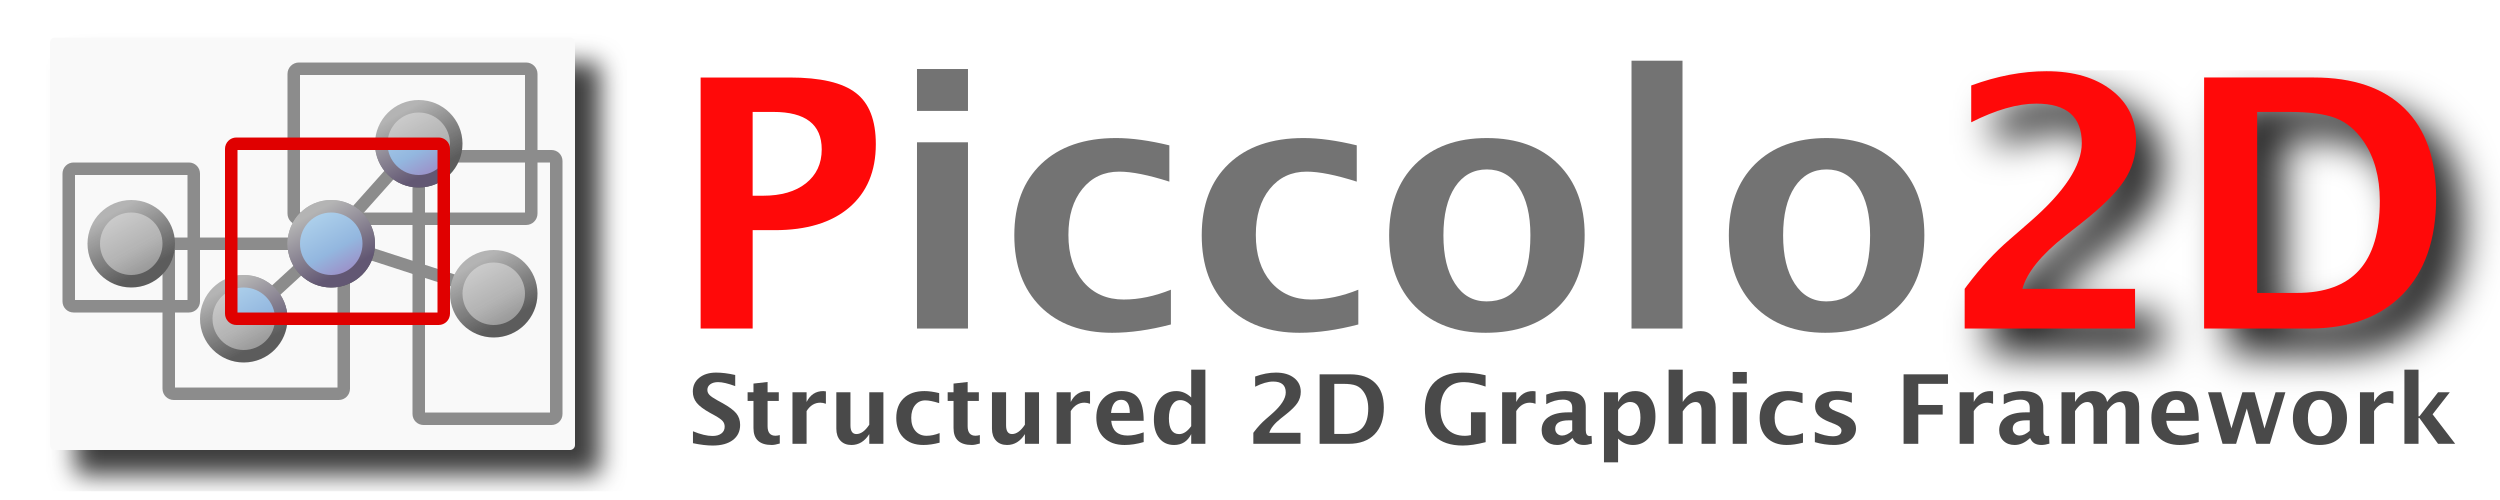
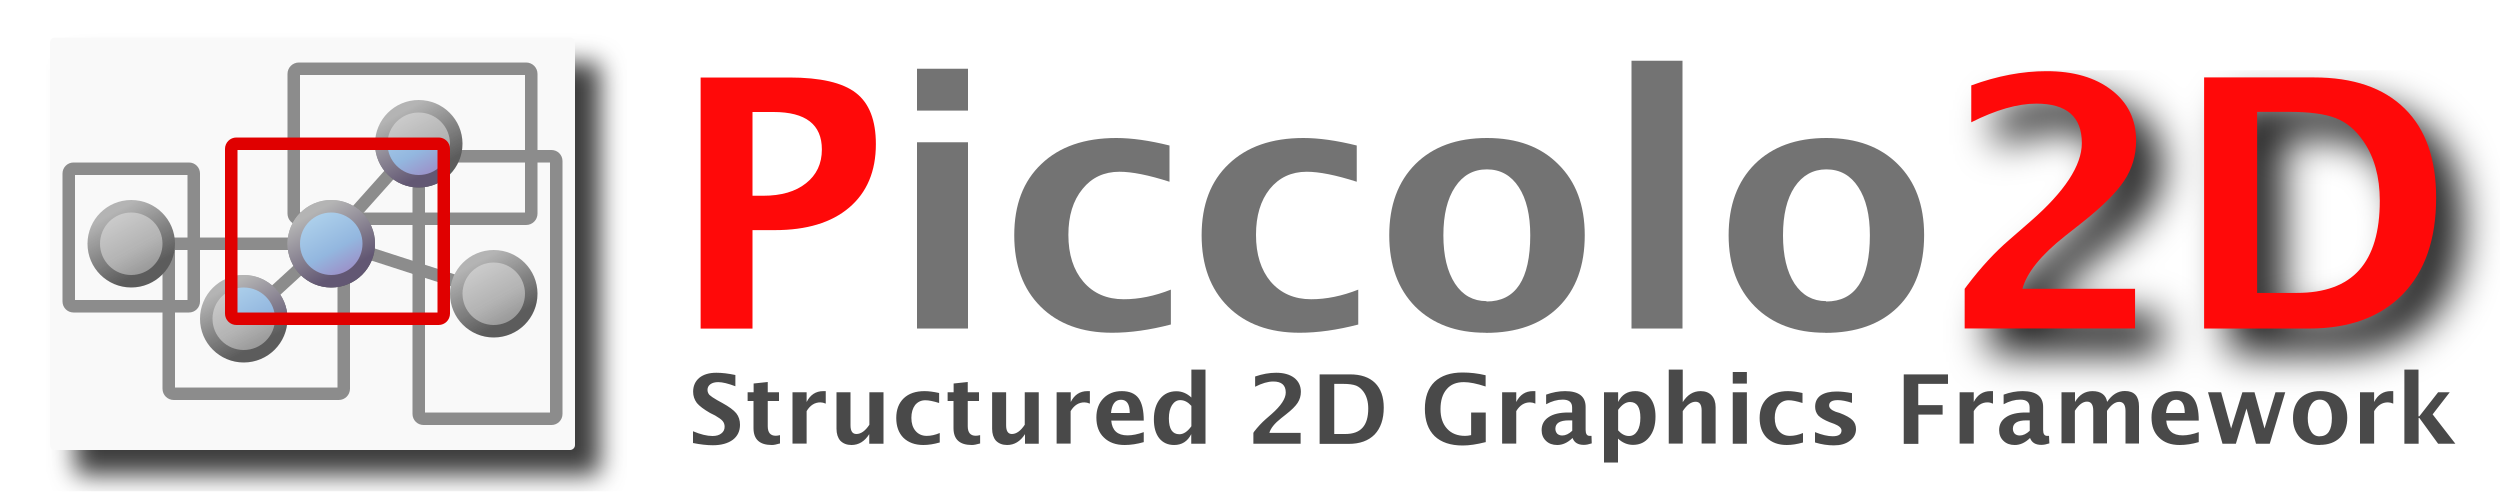
- <svg xmlns="http://www.w3.org/2000/svg" xmlns:xlink="http://www.w3.org/1999/xlink" enable-background="new" style="enable-background:new" version="1.1" id="svg2" viewBox="0 0 200 40" height="40" width="200">
-   <defs id="defs4">
-     <g style="display:inline;enable-background:new" id="g1">
-       <use xlink:href="#c1" id="use5785" x="0" y="0" width="100%" height="100%" />
-       <use transform="translate(-16,1.1920929e-7)" height="100%" width="100%" y="0" x="0" id="use5787" xlink:href="#c1" />
-       <use transform="translate(-7,6.000002)" xlink:href="#c1" id="use5789" x="0" y="0" width="100%" height="100%" />
-       <use transform="translate(13,4.000002)" height="100%" width="100%" y="0" x="0" id="use5791" xlink:href="#c1" />
-       <use transform="translate(7,-7.999998)" xlink:href="#c1" id="use5793" x="0" y="0" width="100%" height="100%" />
+ <svg xmlns="http://www.w3.org/2000/svg" xmlns:xlink="http://www.w3.org/1999/xlink" enable-background="new" viewBox="0 0 200 40" height="40" width="200">
+   <defs>
+     <g id="h" enable-background="new">
+       <use xlink:href="#a" width="100%" height="100%" />
+       <use transform="translate(-16,1.1920929e-7)" height="100%" width="100%" xlink:href="#a" />
+       <use transform="translate(-7,6.000002)" xlink:href="#a" width="100%" height="100%" />
+       <use transform="translate(13,4.000002)" height="100%" width="100%" xlink:href="#a" />
+       <use transform="translate(7,-7.999998)" xlink:href="#a" width="100%" height="100%" />
    </g>
-     <circle r="3" style="display:inline;opacity:1;fill:url(#linearGradient4994);fill-opacity:1;stroke:url(#linearGradient4996);stroke-width:1;stroke-linecap:round;stroke-linejoin:round;stroke-miterlimit:4;stroke-dasharray:none;stroke-opacity:1;enable-background:new" id="c1" cx="26.5" cy="19.5" />
-     <linearGradient id="linearGradient5889">
-       <stop style="stop-color:#afd2ec;stop-opacity:1;" offset="0" id="stop5891" />
-       <stop id="stop5893" offset="0.651" style="stop-color:#93b7df;stop-opacity:1;" />
-       <stop style="stop-color:#9b95cb;stop-opacity:1;" offset="1" id="stop5895" />
+     <circle r="3" id="a" cx="26.5" cy="19.5" fill="url(#b)" stroke="url(#c)" stroke-linecap="round" stroke-linejoin="round" enable-background="new" />
+     <linearGradient id="d">
+       <stop offset="0" stop-color="#afd2ec" />
+       <stop offset=".65" stop-color="#93b7df" />
+       <stop offset="1" stop-color="#9b95cb" />
    </linearGradient>
-     <linearGradient id="linearGradient4316">
-       <stop id="stop4318" offset="0" style="stop-color:#b4b4b4;stop-opacity:1;" />
-       <stop id="stop4320" offset="1" style="stop-color:#625773;stop-opacity:1;" />
+     <linearGradient id="e">
+       <stop offset="0" stop-color="#b4b4b4" />
+       <stop offset="1" stop-color="#625773" />
    </linearGradient>
-     <filter id="filter3553" width="1.4" height="1.4" style="color-interpolation-filters:sRGB">
-       <feFlood id="feFlood3555" result="flood" flood-color="rgb(0,0,0)" flood-opacity="0.9" />
-       <feComposite id="feComposite3557" result="composite1" operator="in" in2="SourceGraphic" in="flood" />
-       <feGaussianBlur id="feGaussianBlur3559" result="blur" stdDeviation="4" in="composite1" />
-       <feOffset id="feOffset3561" result="offset" dy="5" dx="5" />
-       <feComposite id="feComposite3563" result="composite2" operator="over" in2="offset" in="SourceGraphic" />
+     <filter id="f" width="1.4" height="1.4" color-interpolation-filters="sRGB">
+       <feFlood result="flood" flood-color="#000" flood-opacity=".9" />
+       <feComposite result="composite1" operator="in" in2="SourceGraphic" in="flood" />
+       <feGaussianBlur result="blur" stdDeviation="4" in="composite1" />
+       <feOffset result="offset" dy="5" dx="5" />
+       <feComposite result="composite2" in2="offset" in="SourceGraphic" />
    </filter>
-     <filter id="filter4528" style="color-interpolation-filters:sRGB">
-       <feFlood id="feFlood4530" result="flood" flood-color="rgb(0,0,0)" flood-opacity="0.95" />
-       <feComposite id="feComposite4532" result="composite1" operator="in" in2="SourceGraphic" in="flood" />
-       <feGaussianBlur id="feGaussianBlur4534" result="blur" stdDeviation="1" in="composite1" />
-       <feOffset id="feOffset4536" result="offset" dy="2" dx="2" />
-       <feComposite id="feComposite4538" result="composite2" operator="over" in2="offset" in="SourceGraphic" />
+     <filter id="g" color-interpolation-filters="sRGB">
+       <feFlood result="flood" flood-color="#000" flood-opacity=".95" />
+       <feComposite result="composite1" operator="in" in2="SourceGraphic" in="flood" />
+       <feGaussianBlur result="blur" stdDeviation="1" in="composite1" />
+       <feOffset result="offset" dy="2" dx="2" />
+       <feComposite result="composite2" in2="offset" in="SourceGraphic" />
    </filter>
-     <filter id="sat0">
-       <feColorMatrix id="feColorMatrix3474" values="0.0" type="saturate" in="SourceGraphic" />
+     <filter id="i">
+       <feColorMatrix values="0" type="saturate" in="SourceGraphic" />
    </filter>
-     <linearGradient y2="52.317" x2="27.987" y1="40.841" x1="21.66" gradientTransform="matrix(0.3999999,0,0,0.4,16.21249,0.787497)" gradientUnits="userSpaceOnUse" id="linearGradient4994" xlink:href="#linearGradient5889" />
-     <linearGradient y2="52.317" x2="27.987" y1="40.841" x1="21.66" gradientTransform="matrix(0.3999999,0,0,0.4,16.21249,0.787497)" gradientUnits="userSpaceOnUse" id="linearGradient4996" xlink:href="#linearGradient4316" />
-     <clipPath id="clipPath6076" clipPathUnits="userSpaceOnUse">
-       <rect style="display:inline;opacity:1;fill:none;fill-opacity:1;stroke:#d947eb;stroke-width:0.5;stroke-linecap:round;stroke-linejoin:round;stroke-miterlimit:4;stroke-dasharray:none;stroke-opacity:0.781;enable-background:new" id="rect6078" width="17" height="14" x="18.5" y="11.5" rx="0.41" />
+     <linearGradient y2="52.32" x2="27.99" y1="40.84" x1="21.66" gradientTransform="matrix(0.3999999,0,0,0.4,16.21249,0.787497)" gradientUnits="userSpaceOnUse" id="b" xlink:href="#d" />
+     <linearGradient y2="52.32" x2="27.99" y1="40.84" x1="21.66" gradientTransform="matrix(0.3999999,0,0,0.4,16.21249,0.787497)" gradientUnits="userSpaceOnUse" id="c" xlink:href="#e" />
+     <clipPath id="j">
+       <rect width="17" height="14" x="18.5" y="11.5" rx=".41" fill="none" stroke="#d947eb" stroke-width=".5" stroke-linecap="round" stroke-linejoin="round" stroke-opacity=".78" enable-background="new" />
    </clipPath>
  </defs>
-   <g transform="translate(0,-59.99994)" id="g4208" style="display:inline">
-     <path d="m 56.05,86.284 0,-20.084 7.111,0 q 3.721,0 5.306,1.235 1.599,1.221 1.599,4.098 0,3.257 -2.136,5.075 -2.122,1.805 -5.953,1.805 l -1.764,0 0,7.871 -4.162,0 z m 4.162,-10.626 0.827,0 q 2.177,0 3.431,-0.991 1.268,-1.004 1.268,-2.714 0,-2.999 -3.872,-2.999 l -1.654,0 0,6.704 z" style="font-style:normal;font-variant:normal;font-weight:600;font-stretch:normal;font-size:medium;line-height:125%;font-family:'Lucida Grande';-inkscape-font-specification:'Lucida Grande, Semi-Bold';text-align:start;letter-spacing:0px;word-spacing:0px;writing-mode:lr-tb;text-anchor:start;fill:#ff0909;fill-opacity:1;stroke:none;stroke-width:1px;stroke-linecap:butt;stroke-linejoin:miter;stroke-opacity:1" id="path4294" />
-     <g transform="matrix(0.4031868,0,0,0.3970295,0.5674684,60.29777)" style="fill:#737373;fill-opacity:1" id="g56">
-       <path d="m 180.54,65.451 0,-37.529 10.117,0 0,37.529 -10.117,0 z m 0,-43.853 0,-8.442 10.117,0 0,8.442 -10.117,0 z" style="font-style:normal;font-variant:normal;font-weight:600;font-stretch:normal;font-size:medium;line-height:125%;font-family:'Lucida Grande';-inkscape-font-specification:'Lucida Grande, Semi-Bold';text-align:start;letter-spacing:0px;word-spacing:0px;writing-mode:lr-tb;text-anchor:start;fill:#737373;fill-opacity:1;stroke:none;stroke-width:1px;stroke-linecap:butt;stroke-linejoin:miter;stroke-opacity:1" id="path4296" />
-       <path d="m 230.921,64.63 q -6.289,1.675 -11.655,1.675 -8.989,0 -14.219,-5.264 -5.195,-5.298 -5.195,-14.39 0,-9.194 5.366,-14.39 5.366,-5.195 14.834,-5.195 4.58,0 10.562,1.47 l 0,7.314 q -6.221,-2.017 -9.946,-2.017 -4.546,0 -7.314,3.486 -2.769,3.486 -2.769,9.263 0,5.913 2.974,9.468 3.008,3.555 7.998,3.555 4.546,0 9.365,-1.982 l 0,7.007 z" style="font-style:normal;font-variant:normal;font-weight:600;font-stretch:normal;font-size:medium;line-height:125%;font-family:'Lucida Grande';-inkscape-font-specification:'Lucida Grande, Semi-Bold';text-align:start;letter-spacing:0px;word-spacing:0px;writing-mode:lr-tb;text-anchor:start;fill:#737373;fill-opacity:1;stroke:none;stroke-width:1px;stroke-linecap:butt;stroke-linejoin:miter;stroke-opacity:1" id="path4298" />
-       <path d="m 268.108,64.63 q -6.289,1.675 -11.655,1.675 -8.989,0 -14.219,-5.264 -5.195,-5.298 -5.195,-14.39 0,-9.194 5.366,-14.39 5.366,-5.195 14.834,-5.195 4.58,0 10.562,1.47 l 0,7.314 q -6.221,-2.017 -9.946,-2.017 -4.546,0 -7.314,3.486 -2.769,3.486 -2.769,9.263 0,5.913 2.974,9.468 3.008,3.555 7.998,3.555 4.546,0 9.365,-1.982 l 0,7.007 z" style="font-style:normal;font-variant:normal;font-weight:600;font-stretch:normal;font-size:medium;line-height:125%;font-family:'Lucida Grande';-inkscape-font-specification:'Lucida Grande, Semi-Bold';text-align:start;letter-spacing:0px;word-spacing:0px;writing-mode:lr-tb;text-anchor:start;fill:#737373;fill-opacity:1;stroke:none;stroke-width:1px;stroke-linecap:butt;stroke-linejoin:miter;stroke-opacity:1" id="path4300" />
-       <path d="m 293.367,66.305 q -8.784,0 -13.979,-5.298 -5.161,-5.332 -5.161,-14.321 0,-9.092 5.195,-14.355 5.229,-5.264 14.185,-5.264 8.989,0 14.185,5.264 5.229,5.264 5.229,14.287 0,9.229 -5.229,14.458 -5.229,5.229 -14.424,5.229 z m 0.171,-6.323 q 8.716,0 8.716,-13.364 0,-6.118 -2.324,-9.673 -2.29,-3.555 -6.323,-3.555 -3.999,0 -6.323,3.555 -2.29,3.555 -2.29,9.741 0,6.118 2.29,9.707 2.29,3.589 6.255,3.589 z" style="font-style:normal;font-variant:normal;font-weight:600;font-stretch:normal;font-size:medium;line-height:125%;font-family:'Lucida Grande';-inkscape-font-specification:'Lucida Grande, Semi-Bold';text-align:start;letter-spacing:0px;word-spacing:0px;writing-mode:lr-tb;text-anchor:start;fill:#737373;fill-opacity:1;stroke:none;stroke-width:1px;stroke-linecap:butt;stroke-linejoin:miter;stroke-opacity:1" id="path4302" />
-       <path d="m 322.317,65.451 0,-53.97 10.117,0 0,53.97 -10.117,0 z" style="font-style:normal;font-variant:normal;font-weight:600;font-stretch:normal;font-size:medium;line-height:125%;font-family:'Lucida Grande';-inkscape-font-specification:'Lucida Grande, Semi-Bold';text-align:start;letter-spacing:0px;word-spacing:0px;writing-mode:lr-tb;text-anchor:start;fill:#737373;fill-opacity:1;stroke:none;stroke-width:1px;stroke-linecap:butt;stroke-linejoin:miter;stroke-opacity:1" id="path4304" />
-       <path d="m 360.769,66.305 q -8.784,0 -13.979,-5.298 -5.161,-5.332 -5.161,-14.321 0,-9.092 5.195,-14.355 5.229,-5.264 14.185,-5.264 8.989,0 14.185,5.264 5.229,5.264 5.229,14.287 0,9.229 -5.229,14.458 -5.229,5.229 -14.424,5.229 z m 0.171,-6.323 q 8.716,0 8.716,-13.364 0,-6.118 -2.324,-9.673 -2.29,-3.555 -6.323,-3.555 -3.999,0 -6.323,3.555 -2.29,3.555 -2.29,9.741 0,6.118 2.29,9.707 2.29,3.589 6.255,3.589 z" style="font-style:normal;font-variant:normal;font-weight:600;font-stretch:normal;font-size:medium;line-height:125%;font-family:'Lucida Grande';-inkscape-font-specification:'Lucida Grande, Semi-Bold';text-align:start;letter-spacing:0px;word-spacing:0px;writing-mode:lr-tb;text-anchor:start;fill:#737373;fill-opacity:1;stroke:none;stroke-width:1px;stroke-linecap:butt;stroke-linejoin:miter;stroke-opacity:1" id="path4306" />
+   <g font-weight="600" font-family="Lucida Grande" letter-spacing="0" word-spacing="0">
+     <path d="M56.05 26.28V6.2h7.1q3.73 0 5.32 1.23 1.6 1.23 1.6 4.1 0 3.26-2.14 5.08-2.12 1.8-5.95 1.8H60.2v7.88h-4.15zm4.16-10.62h.84q2.18 0 3.43-1 1.27-1 1.27-2.7 0-3-3.87-3H60.2v6.7z" style="line-height:125%;-inkscape-font-specification:'Lucida Grande, Semi-Bold';text-align:start" fill="#ff0909" />
+     <g fill="#737373">
+       <path d="M73.36 26.28v-14.9h4.08v14.9h-4.08zm0-17.4V5.5h4.08v3.35h-4.08zM93.67 25.96q-2.53.66-4.7.66-3.62 0-5.73-2.1-2.1-2.1-2.1-5.7 0-3.65 2.17-5.7 2.17-2.08 6-2.08 1.84 0 4.25.6v2.9q-2.5-.8-4-.8-1.85 0-2.96 1.38-1.13 1.38-1.13 3.67 0 2.34 1.2 3.75 1.2 1.4 3.23 1.4 1.83 0 3.77-.77v2.78zM108.67 25.96q-2.54.66-4.7.66-3.63 0-5.74-2.1-2.1-2.1-2.1-5.7 0-3.65 2.17-5.7 2.17-2.08 5.98-2.08 1.85 0 4.26.6v2.9q-2.5-.8-4-.8-1.84 0-2.96 1.38-1.1 1.38-1.1 3.67 0 2.34 1.18 3.75 1.22 1.4 3.23 1.4 1.82 0 3.77-.77v2.78zM118.85 26.62q-3.54 0-5.64-2.1-2.07-2.12-2.07-5.7 0-3.6 2.1-5.7 2.1-2.08 5.72-2.08 3.62 0 5.7 2.1 2.12 2.08 2.12 5.67 0 3.67-2.1 5.75-2.1 2.07-5.82 2.07zm.07-2.5q3.5 0 3.5-5.3 0-2.44-.92-3.85-.93-1.42-2.55-1.42-1.62 0-2.55 1.42-.93 1.4-.93 3.86 0 2.43.93 3.86.92 1.4 2.52 1.4zM130.52 26.28V4.86h4.08v21.42h-4.08zM146.02 26.62q-3.54 0-5.63-2.1-2.1-2.12-2.1-5.7 0-3.6 2.1-5.7 2.1-2.08 5.72-2.08 3.63 0 5.72 2.1 2.1 2.08 2.1 5.67 0 3.67-2.1 5.75-2.1 2.07-5.82 2.07zm.07-2.5q3.5 0 3.5-5.3 0-2.44-.93-3.85-.92-1.42-2.55-1.42-1.6 0-2.55 1.42-.92 1.4-.92 3.86 0 2.43.92 3.86.93 1.4 2.52 1.4z" style="line-height:125%;-inkscape-font-specification:'Lucida Grande, Semi-Bold';text-align:start" />
    </g>
-     <g transform="matrix(0.4031868,0,0,0.3970295,0.5674684,60.29777)" style="fill:#ff0909;fill-opacity:1;filter:url(#filter3553)" id="g3549">
-       <path id="path4308" style="font-style:normal;font-variant:normal;font-weight:600;font-stretch:normal;font-size:medium;line-height:125%;font-family:'Lucida Grande';-inkscape-font-specification:'Lucida Grande, Semi-Bold';text-align:start;letter-spacing:0px;word-spacing:0px;writing-mode:lr-tb;text-anchor:start;fill:#ff0909;fill-opacity:1;stroke:none;stroke-width:1px;stroke-linecap:butt;stroke-linejoin:miter;stroke-opacity:1" d="m 388.421,65.451 0,-7.998 0.547,-0.752 q 4.067,-5.435 8.34,-9.16 l 4.136,-3.657 q 10.22,-9.023 10.22,-15.825 0,-7.93 -9.023,-7.93 -5.571,0 -12.92,3.76 l 0,-7.417 q 7.725,-2.871 14.937,-2.871 8.066,0 12.92,3.828 4.854,3.794 4.854,10.186 0,4.409 -2.358,8.032 -2.358,3.623 -8.306,8.408 l -3.418,2.734 q -7.144,5.742 -8.477,10.664 l 22.354,0 0,7.998 -33.804,0 z" />
-       <path id="path4310" style="font-style:normal;font-variant:normal;font-weight:600;font-stretch:normal;font-size:medium;line-height:125%;font-family:'Lucida Grande';-inkscape-font-specification:'Lucida Grande, Semi-Bold';text-align:start;letter-spacing:0px;word-spacing:0px;writing-mode:lr-tb;text-anchor:start;fill:#ff0909;fill-opacity:1;stroke:none;stroke-width:1px;stroke-linecap:butt;stroke-linejoin:miter;stroke-opacity:1" d="m 435.93,65.451 0,-50.586 21.772,0 q 11.758,0 18.013,6.255 6.255,6.221 6.255,17.979 0,12.51 -6.631,19.448 -6.631,6.904 -18.56,6.904 l -20.85,0 z m 10.527,-7.178 7.861,0 q 8.306,0 12.373,-4.58 4.102,-4.614 4.102,-13.979 0,-7.246 -3.281,-12.065 -2.256,-3.315 -5.435,-4.58 -3.179,-1.265 -9.263,-1.265 l -6.357,0 0,36.47 z" />
+     <g transform="translate(0,-59.99994) matrix(0.4031868,0,0,0.3970295,0.5674684,60.29777)" fill="#ff0909" filter="url(#f)">
+       <path style="line-height:125%;-inkscape-font-specification:'Lucida Grande, Semi-Bold';text-align:start" d="M388.42 65.45v-8l.55-.75q4.06-5.43 8.34-9.16l4.14-3.66q10.22-9.02 10.22-15.82 0-7.93-9.02-7.93-5.57 0-12.92 3.76v-7.43q7.72-2.87 14.94-2.87 8.06 0 12.92 3.83 4.85 3.8 4.85 10.18 0 4.42-2.36 8.05-2.36 3.62-8.3 8.4l-3.42 2.74q-7.15 5.73-8.48 10.65h22.35v8h-33.8zM435.93 65.45v-50.6h21.77q11.76 0 18.02 6.27 6.25 6.22 6.25 17.98 0 12.5-6.63 19.45-6.63 6.9-18.56 6.9h-20.85zm10.53-7.18h7.86q8.3 0 12.37-4.58 4.1-4.62 4.1-14 0-7.23-3.3-12.05-2.24-3.32-5.42-4.58-3.18-1.27-9.26-1.27h-6.36v36.47z" />
    </g>
-     <g transform="matrix(0.4031868,0,0,0.3970295,0.5674684,60.29777)" id="text4230" style="font-style:normal;font-variant:normal;font-weight:600;font-stretch:normal;font-size:19.375px;line-height:125%;font-family:'Lucida Grande';-inkscape-font-specification:'Lucida Grande, Semi-Bold';text-align:start;letter-spacing:0px;word-spacing:0px;writing-mode:lr-tb;text-anchor:start;fill:#494949;fill-opacity:1;stroke:none;stroke-width:1px;stroke-linecap:butt;stroke-linejoin:miter;stroke-opacity:1">
-       <path style="fill:#494949;fill-opacity:1" id="path4235" d="m 136.091,88.553 0,-2.403 q 2.261,0.946 3.869,0.946 1.126,0 1.769,-0.501 0.653,-0.501 0.653,-1.362 0,-0.681 -0.407,-1.145 -0.407,-0.473 -1.542,-1.116 l -0.937,-0.52 q -1.883,-1.06 -2.658,-2.025 -0.776,-0.974 -0.776,-2.271 0,-1.731 1.268,-2.781 1.277,-1.05 3.368,-1.05 1.675,0 3.775,0.482 l 0,2.242 q -2.148,-0.804 -3.396,-0.804 -0.965,0 -1.552,0.435 -0.577,0.426 -0.577,1.126 0,0.577 0.407,1.012 0.407,0.435 1.533,1.069 l 1.003,0.558 q 2.025,1.135 2.791,2.091 0.766,0.956 0.766,2.327 0,1.949 -1.447,3.056 -1.447,1.107 -3.992,1.107 -1.684,0 -3.917,-0.473 z" />
-       <path style="fill:#494949;fill-opacity:1" id="path4237" d="m 153.318,88.619 q -1.003,0.293 -1.58,0.293 -3.642,0 -3.642,-3.406 l 0,-5.468 -1.164,0 0,-1.75 1.164,0 0,-1.75 2.8,-0.322 0,2.072 2.223,0 0,1.75 -2.223,0 0,5.099 q 0,1.911 1.561,1.911 0.359,0 0.861,-0.132 l 0,1.703 z" />
-       <path style="fill:#494949;fill-opacity:1" id="path4239" d="m 155.835,88.676 0,-10.388 2.8,0 0,1.958 q 1.088,-2.195 3.311,-2.195 0.265,0 0.52,0.057 l 0,2.498 q -0.596,-0.218 -1.107,-0.218 -1.675,0 -2.725,1.693 l 0,6.594 -2.8,0 z" />
-       <path style="fill:#494949;fill-opacity:1" id="path4241" d="m 171.075,88.676 0,-1.958 q -1.362,2.195 -3.538,2.195 -1.391,0 -2.195,-0.88 -0.804,-0.88 -0.804,-2.403 l 0,-7.341 2.8,0 0,6.651 q 0,1.769 1.183,1.769 1.324,0 2.554,-1.883 l 0,-6.537 2.8,0 0,10.388 -2.8,0 z" />
-       <path style="fill:#494949;fill-opacity:1" id="path4243" d="m 185.03,88.448 q -1.741,0.464 -3.226,0.464 -2.488,0 -3.936,-1.457 -1.438,-1.466 -1.438,-3.983 0,-2.545 1.485,-3.983 1.485,-1.438 4.106,-1.438 1.268,0 2.923,0.407 l 0,2.025 q -1.722,-0.558 -2.753,-0.558 -1.258,0 -2.025,0.965 -0.766,0.965 -0.766,2.564 0,1.637 0.823,2.621 0.833,0.984 2.214,0.984 1.258,0 2.592,-0.549 l 0,1.939 z" />
-       <path style="fill:#494949;fill-opacity:1" id="path4245" d="m 193.014,88.619 q -1.003,0.293 -1.58,0.293 -3.642,0 -3.642,-3.406 l 0,-5.468 -1.164,0 0,-1.75 1.164,0 0,-1.75 2.8,-0.322 0,2.072 2.223,0 0,1.75 -2.223,0 0,5.099 q 0,1.911 1.561,1.911 0.359,0 0.861,-0.132 l 0,1.703 z" />
-       <path style="fill:#494949;fill-opacity:1" id="path4247" d="m 201.954,88.676 0,-1.958 q -1.362,2.195 -3.538,2.195 -1.391,0 -2.195,-0.88 -0.804,-0.88 -0.804,-2.403 l 0,-7.341 2.8,0 0,6.651 q 0,1.769 1.183,1.769 1.324,0 2.554,-1.883 l 0,-6.537 2.8,0 0,10.388 -2.8,0 z" />
-       <path style="fill:#494949;fill-opacity:1" id="path4249" d="m 208.246,88.676 0,-10.388 2.8,0 0,1.958 q 1.088,-2.195 3.311,-2.195 0.265,0 0.52,0.057 l 0,2.498 q -0.596,-0.218 -1.107,-0.218 -1.675,0 -2.725,1.693 l 0,6.594 -2.8,0 z" />
-       <path style="fill:#494949;fill-opacity:1" id="path4251" d="m 225.52,88.326 q -1.996,0.587 -3.784,0.587 -2.602,0 -4.106,-1.476 -1.504,-1.476 -1.504,-4.03 0,-2.412 1.372,-3.879 1.381,-1.476 3.642,-1.476 2.28,0 3.33,1.438 1.05,1.438 1.05,4.55 l -6.443,0 q 0.284,2.971 3.264,2.971 1.41,0 3.179,-0.653 l 0,1.968 z m -6.48,-5.865 3.727,0 q 0,-2.658 -1.712,-2.658 -1.741,0 -2.015,2.658 z" />
-       <path style="fill:#494949;fill-opacity:1" id="path4253" d="m 234.952,88.676 0,-1.958 q -1.078,2.195 -3.396,2.195 -1.873,0 -2.942,-1.372 -1.069,-1.372 -1.069,-3.775 0,-2.611 1.201,-4.163 1.211,-1.552 3.245,-1.552 1.627,0 2.961,1.287 l 0,-5.601 2.81,0 0,14.938 -2.81,0 z m 0,-7.672 q -1.012,-1.135 -2.166,-1.135 -1.031,0 -1.646,0.993 -0.615,0.993 -0.615,2.668 0,3.188 2.043,3.188 1.249,0 2.384,-1.599 l 0,-4.115 z" />
-       <path style="fill:#494949;fill-opacity:1" id="path4255" d="m 247.279,88.676 0,-2.214 0.151,-0.208 q 1.126,-1.504 2.308,-2.535 l 1.145,-1.012 q 2.829,-2.498 2.829,-4.38 0,-2.195 -2.498,-2.195 -1.542,0 -3.576,1.041 l 0,-2.053 q 2.138,-0.795 4.134,-0.795 2.233,0 3.576,1.06 1.343,1.05 1.343,2.819 0,1.22 -0.653,2.223 -0.653,1.003 -2.299,2.327 l -0.946,0.757 q -1.977,1.589 -2.346,2.952 l 6.187,0 0,2.214 -9.356,0 z" />
-       <path style="fill:#494949;fill-opacity:1" id="path4257" d="m 260.429,88.676 0,-14.001 6.026,0 q 3.254,0 4.986,1.731 1.731,1.722 1.731,4.976 0,3.463 -1.835,5.383 -1.835,1.911 -5.137,1.911 l -5.771,0 z m 2.914,-1.987 2.176,0 q 2.299,0 3.425,-1.268 1.135,-1.277 1.135,-3.869 0,-2.006 -0.908,-3.34 -0.624,-0.918 -1.504,-1.268 -0.88,-0.35 -2.564,-0.35 l -1.76,0 0,10.094 z" />
-       <path style="fill:#494949;fill-opacity:1" id="path4259" d="m 293.371,88.344 q -2.63,0.681 -4.541,0.681 -3.623,0 -5.572,-1.902 -1.939,-1.911 -1.939,-5.468 0,-3.529 1.939,-5.43 1.949,-1.902 5.544,-1.902 2.299,0 4.56,0.539 l 0,2.28 q -2.621,-0.899 -4.304,-0.899 -2.223,0 -3.434,1.419 -1.211,1.419 -1.211,4.021 0,2.516 1.296,3.954 1.296,1.429 3.576,1.429 0.501,0 1.173,-0.142 l 0,-4.607 2.914,0 0,6.026 z" />
-       <path style="fill:#494949;fill-opacity:1" id="path4261" d="m 296.644,88.676 0,-10.388 2.8,0 0,1.958 q 1.088,-2.195 3.311,-2.195 0.265,0 0.52,0.057 l 0,2.498 q -0.596,-0.218 -1.107,-0.218 -1.675,0 -2.725,1.693 l 0,6.594 -2.8,0 z" />
-       <path style="fill:#494949;fill-opacity:1" id="path4263" d="m 310.551,87.559 q -1.4,1.353 -2.999,1.353 -1.362,0 -2.214,-0.833 -0.851,-0.833 -0.851,-2.157 0,-1.722 1.372,-2.649 1.381,-0.937 3.945,-0.937 l 0.747,0 0,-0.946 q 0,-1.618 -1.845,-1.618 -1.637,0 -3.311,0.927 l 0,-1.93 q 1.902,-0.719 3.765,-0.719 4.077,0 4.077,3.245 l 0,4.598 q 0,1.22 0.785,1.22 0.142,0 0.369,-0.038 l 0.066,1.57 q -0.889,0.265 -1.57,0.265 -1.722,0 -2.214,-1.353 l -0.123,0 z m 0,-1.504 0,-2.11 -0.662,0 q -2.715,0 -2.715,1.703 0,0.577 0.388,0.974 0.397,0.388 0.974,0.388 0.984,0 2.015,-0.956 z" />
-       <path style="fill:#494949;fill-opacity:1" id="path4265" d="m 316.851,92.412 0,-14.124 2.8,0 0,1.958 q 1.078,-2.195 3.396,-2.195 1.873,0 2.942,1.372 1.078,1.372 1.078,3.775 0,2.611 -1.211,4.163 -1.211,1.552 -3.245,1.552 -1.637,0 -2.961,-1.287 l 0,4.787 -2.8,0 z m 2.8,-6.452 q 1.022,1.135 2.176,1.135 1.031,0 1.646,-0.993 0.615,-1.003 0.615,-2.668 0,-3.188 -2.053,-3.188 -1.239,0 -2.384,1.599 l 0,4.115 z" />
-       <path style="fill:#494949;fill-opacity:1" id="path4267" d="m 329.68,88.676 0,-14.938 2.8,0 0,6.509 q 1.372,-2.195 3.538,-2.195 1.391,0 2.195,0.88 0.804,0.88 0.804,2.403 l 0,7.341 -2.8,0 0,-6.651 q 0,-1.769 -1.173,-1.769 -1.334,0 -2.564,1.883 l 0,6.537 -2.8,0 z" />
-       <path style="fill:#494949;fill-opacity:1" id="path4269" d="m 342.395,88.676 0,-10.388 2.8,0 0,10.388 -2.8,0 z m 0,-12.138 0,-2.337 2.8,0 0,2.337 -2.8,0 z" />
-       <path style="fill:#494949;fill-opacity:1" id="path4271" d="m 356.339,88.448 q -1.741,0.464 -3.226,0.464 -2.488,0 -3.936,-1.457 -1.438,-1.466 -1.438,-3.983 0,-2.545 1.485,-3.983 1.485,-1.438 4.106,-1.438 1.268,0 2.923,0.407 l 0,2.025 q -1.722,-0.558 -2.753,-0.558 -1.258,0 -2.025,0.965 -0.766,0.965 -0.766,2.564 0,1.637 0.823,2.621 0.833,0.984 2.214,0.984 1.258,0 2.592,-0.549 l 0,1.939 z" />
-       <path style="fill:#494949;fill-opacity:1" id="path4273" d="m 358.695,88.344 0,-2.053 q 2.081,0.87 3.557,0.87 1.722,0 1.722,-1.173 0,-0.757 -1.419,-1.324 l -0.946,-0.378 q -1.542,-0.624 -2.204,-1.343 -0.662,-0.719 -0.662,-1.779 0,-1.476 1.126,-2.289 1.126,-0.823 3.15,-0.823 1.268,0 3.018,0.369 l 0,1.968 q -1.684,-0.587 -2.791,-0.587 -1.741,0 -1.741,1.078 0,0.71 1.287,1.201 l 0.814,0.312 q 1.826,0.691 2.535,1.4 0.719,0.71 0.719,1.826 0,1.466 -1.22,2.384 -1.211,0.908 -3.16,0.908 -1.873,0 -3.784,-0.568 z" />
-       <path style="fill:#494949;fill-opacity:1" id="path4275" d="m 376.301,88.676 0,-14.001 8.808,0 0,1.92 -5.894,0 0,4.257 4.844,0 0,1.93 -4.844,0 0,5.894 -2.914,0 z" />
-       <path style="fill:#494949;fill-opacity:1" id="path4277" d="m 387.426,88.676 0,-10.388 2.8,0 0,1.958 q 1.088,-2.195 3.311,-2.195 0.265,0 0.52,0.057 l 0,2.498 q -0.596,-0.218 -1.107,-0.218 -1.675,0 -2.725,1.693 l 0,6.594 -2.8,0 z" />
-       <path style="fill:#494949;fill-opacity:1" id="path4279" d="m 401.333,87.559 q -1.4,1.353 -2.999,1.353 -1.362,0 -2.214,-0.833 -0.851,-0.833 -0.851,-2.157 0,-1.722 1.372,-2.649 1.381,-0.937 3.945,-0.937 l 0.747,0 0,-0.946 q 0,-1.618 -1.845,-1.618 -1.637,0 -3.311,0.927 l 0,-1.93 q 1.902,-0.719 3.765,-0.719 4.077,0 4.077,3.245 l 0,4.598 q 0,1.22 0.785,1.22 0.142,0 0.369,-0.038 l 0.066,1.57 q -0.889,0.265 -1.57,0.265 -1.722,0 -2.214,-1.353 l -0.123,0 z m 0,-1.504 0,-2.11 -0.662,0 q -2.715,0 -2.715,1.703 0,0.577 0.388,0.974 0.397,0.388 0.974,0.388 0.984,0 2.015,-0.956 z" />
-       <path style="fill:#494949;fill-opacity:1" id="path4281" d="m 407.634,88.676 0,-10.388 2.687,0 0,1.958 q 1.23,-2.195 3.5,-2.195 1.173,0 1.93,0.577 0.757,0.577 0.927,1.618 1.457,-2.195 3.519,-2.195 2.848,0 2.848,3.141 l 0,7.483 -2.687,0 0,-6.566 q 0,-1.845 -1.23,-1.845 -1.258,0 -2.45,1.816 l 0,6.594 -2.687,0 0,-6.566 q 0,-1.854 -1.239,-1.854 -1.239,0 -2.431,1.826 l 0,6.594 -2.687,0 z" />
-       <path style="fill:#494949;fill-opacity:1" id="path4283" d="m 434.861,88.326 q -1.996,0.587 -3.784,0.587 -2.602,0 -4.106,-1.476 -1.504,-1.476 -1.504,-4.03 0,-2.412 1.372,-3.879 1.381,-1.476 3.642,-1.476 2.28,0 3.33,1.438 1.05,1.438 1.05,4.55 l -6.443,0 q 0.284,2.971 3.264,2.971 1.41,0 3.179,-0.653 l 0,1.968 z m -6.48,-5.865 3.727,0 q 0,-2.658 -1.712,-2.658 -1.741,0 -2.015,2.658 z" />
-       <path style="fill:#494949;fill-opacity:1" id="path4285" d="m 439.591,88.676 -2.885,-10.388 2.602,0 2.043,7.275 2.176,-7.275 2.422,0 1.958,7.313 2.204,-7.313 1.949,0 -3.084,10.388 -2.687,0 -1.892,-7.124 -2.119,7.124 -2.687,0 z" />
-       <path style="fill:#494949;fill-opacity:1" id="path4287" d="m 458.843,88.912 q -2.431,0 -3.869,-1.466 -1.429,-1.476 -1.429,-3.964 0,-2.516 1.438,-3.973 1.447,-1.457 3.926,-1.457 2.488,0 3.926,1.457 1.447,1.457 1.447,3.954 0,2.554 -1.447,4.002 -1.447,1.447 -3.992,1.447 z m 0.047,-1.75 q 2.412,0 2.412,-3.699 0,-1.693 -0.643,-2.677 -0.634,-0.984 -1.75,-0.984 -1.107,0 -1.75,0.984 -0.634,0.984 -0.634,2.696 0,1.693 0.634,2.687 0.634,0.993 1.731,0.993 z" />
-       <path style="fill:#494949;fill-opacity:1" id="path4289" d="m 466.856,88.676 0,-10.388 2.8,0 0,1.958 q 1.088,-2.195 3.311,-2.195 0.265,0 0.52,0.057 l 0,2.498 q -0.596,-0.218 -1.107,-0.218 -1.675,0 -2.725,1.693 l 0,6.594 -2.8,0 z" />
-       <path style="fill:#494949;fill-opacity:1" id="path4291" d="m 475.674,88.676 0,-14.938 2.8,0 0,9.394 0.18,0 3.699,-4.844 2.327,0 -3.415,4.446 4.484,5.941 -3.406,0 -3.69,-5.194 -0.18,0 0,5.194 -2.8,0 z" />
+     <g style="line-height:125%;-inkscape-font-specification:'Lucida Grande, Semi-Bold';text-align:start" font-size="19.38" fill="#494949">
+       <path d="M55.44 35.46v-.96q.9.38 1.56.38.45 0 .7-.2.27-.2.27-.54 0-.27-.16-.46-.15-.18-.6-.44l-.4-.2q-.75-.43-1.06-.8-.3-.4-.3-.9 0-.7.5-1.12.5-.4 1.36-.4.67 0 1.52.18v.9q-.87-.33-1.37-.33-.4 0-.63.17-.23.17-.23.45 0 .22.15.4.17.16.62.42l.4.22q.82.45 1.13.83.3.38.3.92 0 .76-.57 1.2-.6.44-1.6.44-.7 0-1.6-.18zM62.38 35.48q-.4.12-.63.12-1.47 0-1.47-1.35v-2.17h-.47v-.7h.48v-.7l1.13-.12v.82h.9v.7h-.9v2.02q0 .76.64.76.14 0 .34-.05v.68zM63.4 35.5v-4.12h1.13v.78q.44-.87 1.33-.87h.2v1q-.23-.1-.43-.1-.68 0-1.1.7v2.6H63.4zM69.54 35.5v-.77q-.55.87-1.42.87-.56 0-.9-.35-.3-.35-.3-.95v-2.92h1.12v2.64q0 .7.47.7.55 0 1.04-.74v-2.6h1.13v4.12h-1.13zM75.17 35.4q-.7.2-1.3.2-1 0-1.6-.58-.57-.58-.57-1.58t.6-1.58q.6-.57 1.66-.57.5 0 1.17.15v.8q-.7-.22-1.1-.22-.5 0-.82.38-.3.4-.3 1.03 0 .65.33 1.04.34.4.9.4.5 0 1.04-.23v.77zM78.4 35.48q-.42.12-.65.12-1.47 0-1.47-1.35v-2.17h-.47v-.7h.48v-.7l1.13-.12v.82h.9v.7h-.9v2.02q0 .76.64.76.15 0 .35-.05v.68zM82 35.5v-.77q-.56.87-1.43.87-.56 0-.9-.35-.3-.35-.3-.95v-2.92h1.12v2.64q0 .7.46.7.54 0 1.03-.74v-2.6h1.12v4.12H82zM84.53 35.5v-4.12h1.13v.78q.44-.87 1.33-.87h.2v1q-.24-.1-.44-.1-.68 0-1.1.7v2.6h-1.13zM91.5 35.37q-.8.23-1.53.23-1.05 0-1.66-.6-.6-.57-.6-1.6 0-.95.56-1.53.56-.58 1.47-.58.92 0 1.34.56.42.57.42 1.8h-2.6q.1 1.18 1.3 1.18.58 0 1.3-.26v.8zm-2.62-2.33h1.5q0-1.06-.7-1.06t-.8 1.06zM95.3 35.5v-.77q-.44.87-1.37.87-.76 0-1.2-.55-.42-.54-.42-1.5 0-1.03.5-1.65.48-.6 1.3-.6.66 0 1.2.5v-2.23h1.13v5.93H95.3zm0-3.04q-.4-.45-.88-.45-.4 0-.66.4-.25.4-.25 1.06 0 1.27.84 1.27.5 0 .96-.64v-1.64zM100.27 35.5v-.87l.06-.1q.45-.58.93-1l.46-.4q1.14-1 1.14-1.73 0-.88-1-.88-.63 0-1.45.42v-.82q.87-.3 1.68-.3.9 0 1.44.4.54.42.54 1.13 0 .48-.26.88t-.93.92l-.38.3q-.8.63-.95 1.18h2.5v.87h-3.78zM105.57 35.5v-5.55H108q1.3 0 2 .68.7.7.7 1.98 0 1.38-.73 2.15-.74.75-2.07.75h-2.33zm1.17-.78h.88q.93 0 1.38-.5.46-.5.46-1.54 0-.8-.37-1.33-.26-.36-.6-.5-.37-.14-1.05-.14h-.7v4.02zM118.85 35.37q-1.06.27-1.83.27-1.46 0-2.25-.75-.78-.77-.78-2.18 0-1.4.77-2.16.8-.75 2.24-.75.94 0 1.85.22v.9q-1.06-.35-1.74-.35-.9 0-1.37.56-.5.57-.5 1.6 0 1 .53 1.57.52.57 1.44.57.2 0 .48-.06V33h1.17v2.4zM120.17 35.5v-4.12h1.13v.78q.44-.87 1.33-.87h.2v1q-.23-.1-.43-.1-.68 0-1.1.7v2.6h-1.13zM125.78 35.06q-.57.54-1.2.54-.56 0-.9-.33-.35-.33-.35-.86 0-.67.56-1.04.54-.37 1.58-.37h.3v-.4q0-.63-.75-.63-.66 0-1.33.37v-.77q.77-.28 1.52-.28 1.64 0 1.64 1.27v1.83q0 .48.32.48h.15l.02.6q-.36.12-.63.12-.7 0-.9-.54h-.04zm0-.6v-.83h-.27q-1.08 0-1.08.67 0 .23.15.4.16.14.4.14.4 0 .8-.38zM128.32 37v-5.62h1.13v.78q.43-.87 1.37-.87.75 0 1.18.53.44.55.44 1.5 0 1.04-.5 1.65-.48.62-1.3.62-.66 0-1.2-.5V37h-1.12zm1.13-2.57q.4.45.87.45.42 0 .67-.4.24-.4.24-1.06 0-1.26-.83-1.26-.5 0-.95.63v1.63zM133.5 35.5v-5.93h1.12v2.6q.55-.88 1.43-.88.56 0 .88.34.32.35.32.95v2.9h-1.12v-2.64q0-.7-.48-.7-.54 0-1.03.75v2.6h-1.13zM138.62 35.5v-4.12h1.13v4.12h-1.13zm0-4.8v-.94h1.13v.93h-1.13zM144.24 35.4q-.7.2-1.3.2-1 0-1.6-.58-.57-.58-.57-1.58t.6-1.58q.6-.57 1.66-.57.5 0 1.17.15v.8q-.7-.22-1.1-.22-.5 0-.82.38-.3.4-.3 1.03 0 .65.32 1.04.34.4.9.4.5 0 1.04-.23v.77zM145.2 35.37v-.8q.83.33 1.42.33.7 0 .7-.46 0-.3-.58-.53l-.38-.14q-.62-.25-.9-.53-.25-.3-.25-.7 0-.6.46-.92.46-.3 1.27-.3.5 0 1.22.13v.78q-.68-.22-1.13-.22-.7 0-.7.43 0 .3.52.5l.33.1q.73.28 1.02.57.28.28.28.72 0 .57-.5.94-.48.36-1.27.36-.74 0-1.5-.23zM152.3 35.5v-5.55h3.54v.76h-2.38v1.7h1.95v.76h-1.94v2.34h-1.17zM156.77 35.5v-4.12h1.13v.78q.44-.87 1.34-.87h.2v1q-.23-.1-.44-.1-.67 0-1.1.7v2.6h-1.13zM162.38 35.06q-.56.54-1.2.54-.56 0-.9-.33-.35-.33-.35-.86 0-.67.56-1.04.54-.37 1.58-.37h.3v-.4q0-.63-.74-.63-.66 0-1.34.37v-.77q.77-.28 1.52-.28 1.64 0 1.64 1.27v1.83q0 .48.32.48h.15l.03.6q-.36.12-.64.12-.7 0-.9-.54h-.04zm0-.6v-.83h-.27q-1.08 0-1.08.67 0 .23.15.4.16.14.4.14.4 0 .8-.38zM164.92 35.5v-4.12H166v.78q.5-.87 1.4-.87.5 0 .8.22.3.22.37.64.58-.87 1.42-.87 1.13 0 1.13 1.23v2.97h-1.08v-2.6q0-.73-.5-.73t-.98.72v2.6h-1.1v-2.6q0-.74-.5-.74t-.97.73v2.6h-1.08zM175.9 35.37q-.8.23-1.53.23-1.05 0-1.65-.6-.6-.57-.6-1.6 0-.95.54-1.53.56-.58 1.47-.58.92 0 1.34.56.43.57.43 1.8h-2.6q.1 1.18 1.32 1.18.56 0 1.28-.26v.8zm-2.62-2.33h1.5q0-1.06-.68-1.06-.7 0-.82 1.06zM177.8 35.5l-1.16-4.12h1.05l.8 2.9.9-2.9h.97l.8 2.9.88-2.9h.78l-1.24 4.12h-1.1l-.76-2.82-.85 2.82h-1.1zM185.57 35.6q-.98 0-1.56-.58-.57-.6-.57-1.58 0-1 .58-1.58.6-.57 1.6-.57t1.58.56q.58.58.58 1.58t-.58 1.58q-.6.58-1.6.58zm.02-.7q.96 0 .96-1.46 0-.68-.26-1.07-.26-.4-.7-.4-.45 0-.7.4-.27.4-.27 1.07t.26 1.07q.24.4.7.4zM188.8 35.5v-4.12h1.13v.78q.44-.87 1.33-.87h.2v1q-.23-.1-.43-.1-.68 0-1.1.7v2.6h-1.13zM192.35 35.5v-5.93h1.13v3.73h.07l1.5-1.92h.93l-1.37 1.77 1.82 2.35h-1.38l-1.5-2.06h-.06v2.06h-1.13z" />
    </g>
  </g>
-   <g transform="translate(0,-59.99994)" style="display:inline;opacity:0.8" id="layer4">
-     <rect rx="0.4" y="63" x="4" height="33" width="42" id="rect4690" style="fill:#f8f8f8;fill-opacity:1;stroke:none;stroke-width:1.5;stroke-linecap:round;stroke-linejoin:round;stroke-miterlimit:4;stroke-dasharray:none;stroke-opacity:1;filter:url(#filter4528)" />
+   <rect rx=".4" y="63" x="4" height="33" width="42" fill="#f8f8f8" filter="url(#g)" transform="translate(0,-59.99994)" opacity=".8" />
+   <g transform="translate(0,-59.99994)" fill="none" stroke="#8c8c8c">
+     <rect rx=".38" y="72.5" x="33.5" height="21" width="11" stroke-linecap="round" stroke-linejoin="round" />
+     <path d="M26.38 79.3l7.1-7.94M19.45 85.63l7.05-6.46M26.5 79.28l12.98 4.2" />
+     <rect rx=".4" y="79.5" x="13.5" height="12" width="14" stroke-linecap="round" stroke-linejoin="round" />
+     <rect rx=".38" y="73.5" x="5.5" height="11" width="10" stroke-linecap="round" stroke-linejoin="round" />
+     <rect rx=".41" y="65.5" x="23.5" height="12" width="19" stroke-linecap="round" stroke-linejoin="round" />
  </g>
-   <g transform="translate(0,-59.99994)" id="g3441" style="display:inline;opacity:1">
-     <rect rx="0.379" y="72.5" x="33.5" height="21" width="11" id="rect4684" style="display:inline;opacity:1;fill:none;fill-opacity:1;stroke:#8c8c8c;stroke-width:1;stroke-linecap:round;stroke-linejoin:round;stroke-miterlimit:4;stroke-dasharray:none;stroke-opacity:1" />
-     <path style="display:inline;opacity:1;fill:none;fill-rule:evenodd;stroke:#8c8c8c;stroke-width:1;stroke-linecap:butt;stroke-linejoin:miter;stroke-miterlimit:4;stroke-dasharray:none;stroke-opacity:1" d="m 26.379,79.313 7.1,-7.95" id="path4204" />
-     <path id="path4202" d="M 19.453,85.631 26.499,79.168" style="display:inline;opacity:1;fill:none;fill-rule:evenodd;stroke:#8c8c8c;stroke-width:1;stroke-linecap:butt;stroke-linejoin:miter;stroke-miterlimit:4;stroke-dasharray:none;stroke-opacity:1" />
-     <path id="path4206" d="m 26.498,79.277 12.977,4.21" style="display:inline;opacity:1;fill:none;fill-rule:evenodd;stroke:#8c8c8c;stroke-width:1;stroke-linecap:butt;stroke-linejoin:miter;stroke-miterlimit:4;stroke-dasharray:none;stroke-opacity:1" />
-     <rect rx="0.4" y="79.5" x="13.5" height="12" width="14" id="rect4686" style="display:inline;opacity:1;fill:none;fill-opacity:1;stroke:#8c8c8c;stroke-width:1;stroke-linecap:round;stroke-linejoin:round;stroke-miterlimit:4;stroke-dasharray:none;stroke-opacity:1" />
-     <rect rx="0.385" y="73.5" x="5.5" height="11" width="10" id="rect4688" style="display:inline;opacity:1;fill:none;fill-opacity:1;stroke:#8c8c8c;stroke-width:1;stroke-linecap:round;stroke-linejoin:round;stroke-miterlimit:4;stroke-dasharray:none;stroke-opacity:1" />
-     <rect rx="0.413" y="65.5" x="23.5" height="12" width="19" id="rect4682" style="display:inline;opacity:1;fill:none;fill-opacity:1;stroke:#8c8c8c;stroke-width:1;stroke-linecap:round;stroke-linejoin:round;stroke-miterlimit:4;stroke-dasharray:none;stroke-opacity:1" />
-   </g>
-   <g style="display:none" id="layer7">
-     <rect style="display:inline;opacity:1;fill:none;fill-opacity:1;stroke:#aaaaaa;stroke-width:1;stroke-linecap:round;stroke-linejoin:round;stroke-miterlimit:4;stroke-dasharray:none;stroke-opacity:1;enable-background:new" id="rect3443" width="41" height="32" x="4.5" y="63.5" rx="0.39" transform="translate(0,-59.99994)" />
-   </g>
-   <g id="g5783" style="display:inline">
-     <use style="filter:url(#sat0)" height="100%" width="100%" y="0" x="0" id="use6058" xlink:href="#g1" />
-   </g>
-   <g style="display:inline;" id="g6068">
-     <use clip-path="url(#clipPath6076)" xlink:href="#g1" id="use6070" x="0" y="0" width="100%" height="100%" />
-   </g>
-   <g transform="translate(0,-59.99994)" style="display:inline;opacity:1" id="layer5">
-     <rect style="display:inline;fill:none;fill-opacity:1;stroke:#e00000;stroke-width:1;stroke-linecap:round;stroke-linejoin:round;stroke-miterlimit:4;stroke-dasharray:none;stroke-opacity:1" id="rect3470" width="17" height="14" x="18.5" y="71.5" rx="0.41" />
-   </g>
+   <use height="100%" width="100%" xlink:href="#h" filter="url(#i)" />
+   <use clip-path="url(#j)" xlink:href="#h" width="100%" height="100%" />
+   <rect width="17" height="14" x="18.5" y="71.5" rx=".41" fill="none" stroke="#e00000" stroke-linecap="round" stroke-linejoin="round" transform="translate(0,-59.99994)" />
</svg>
